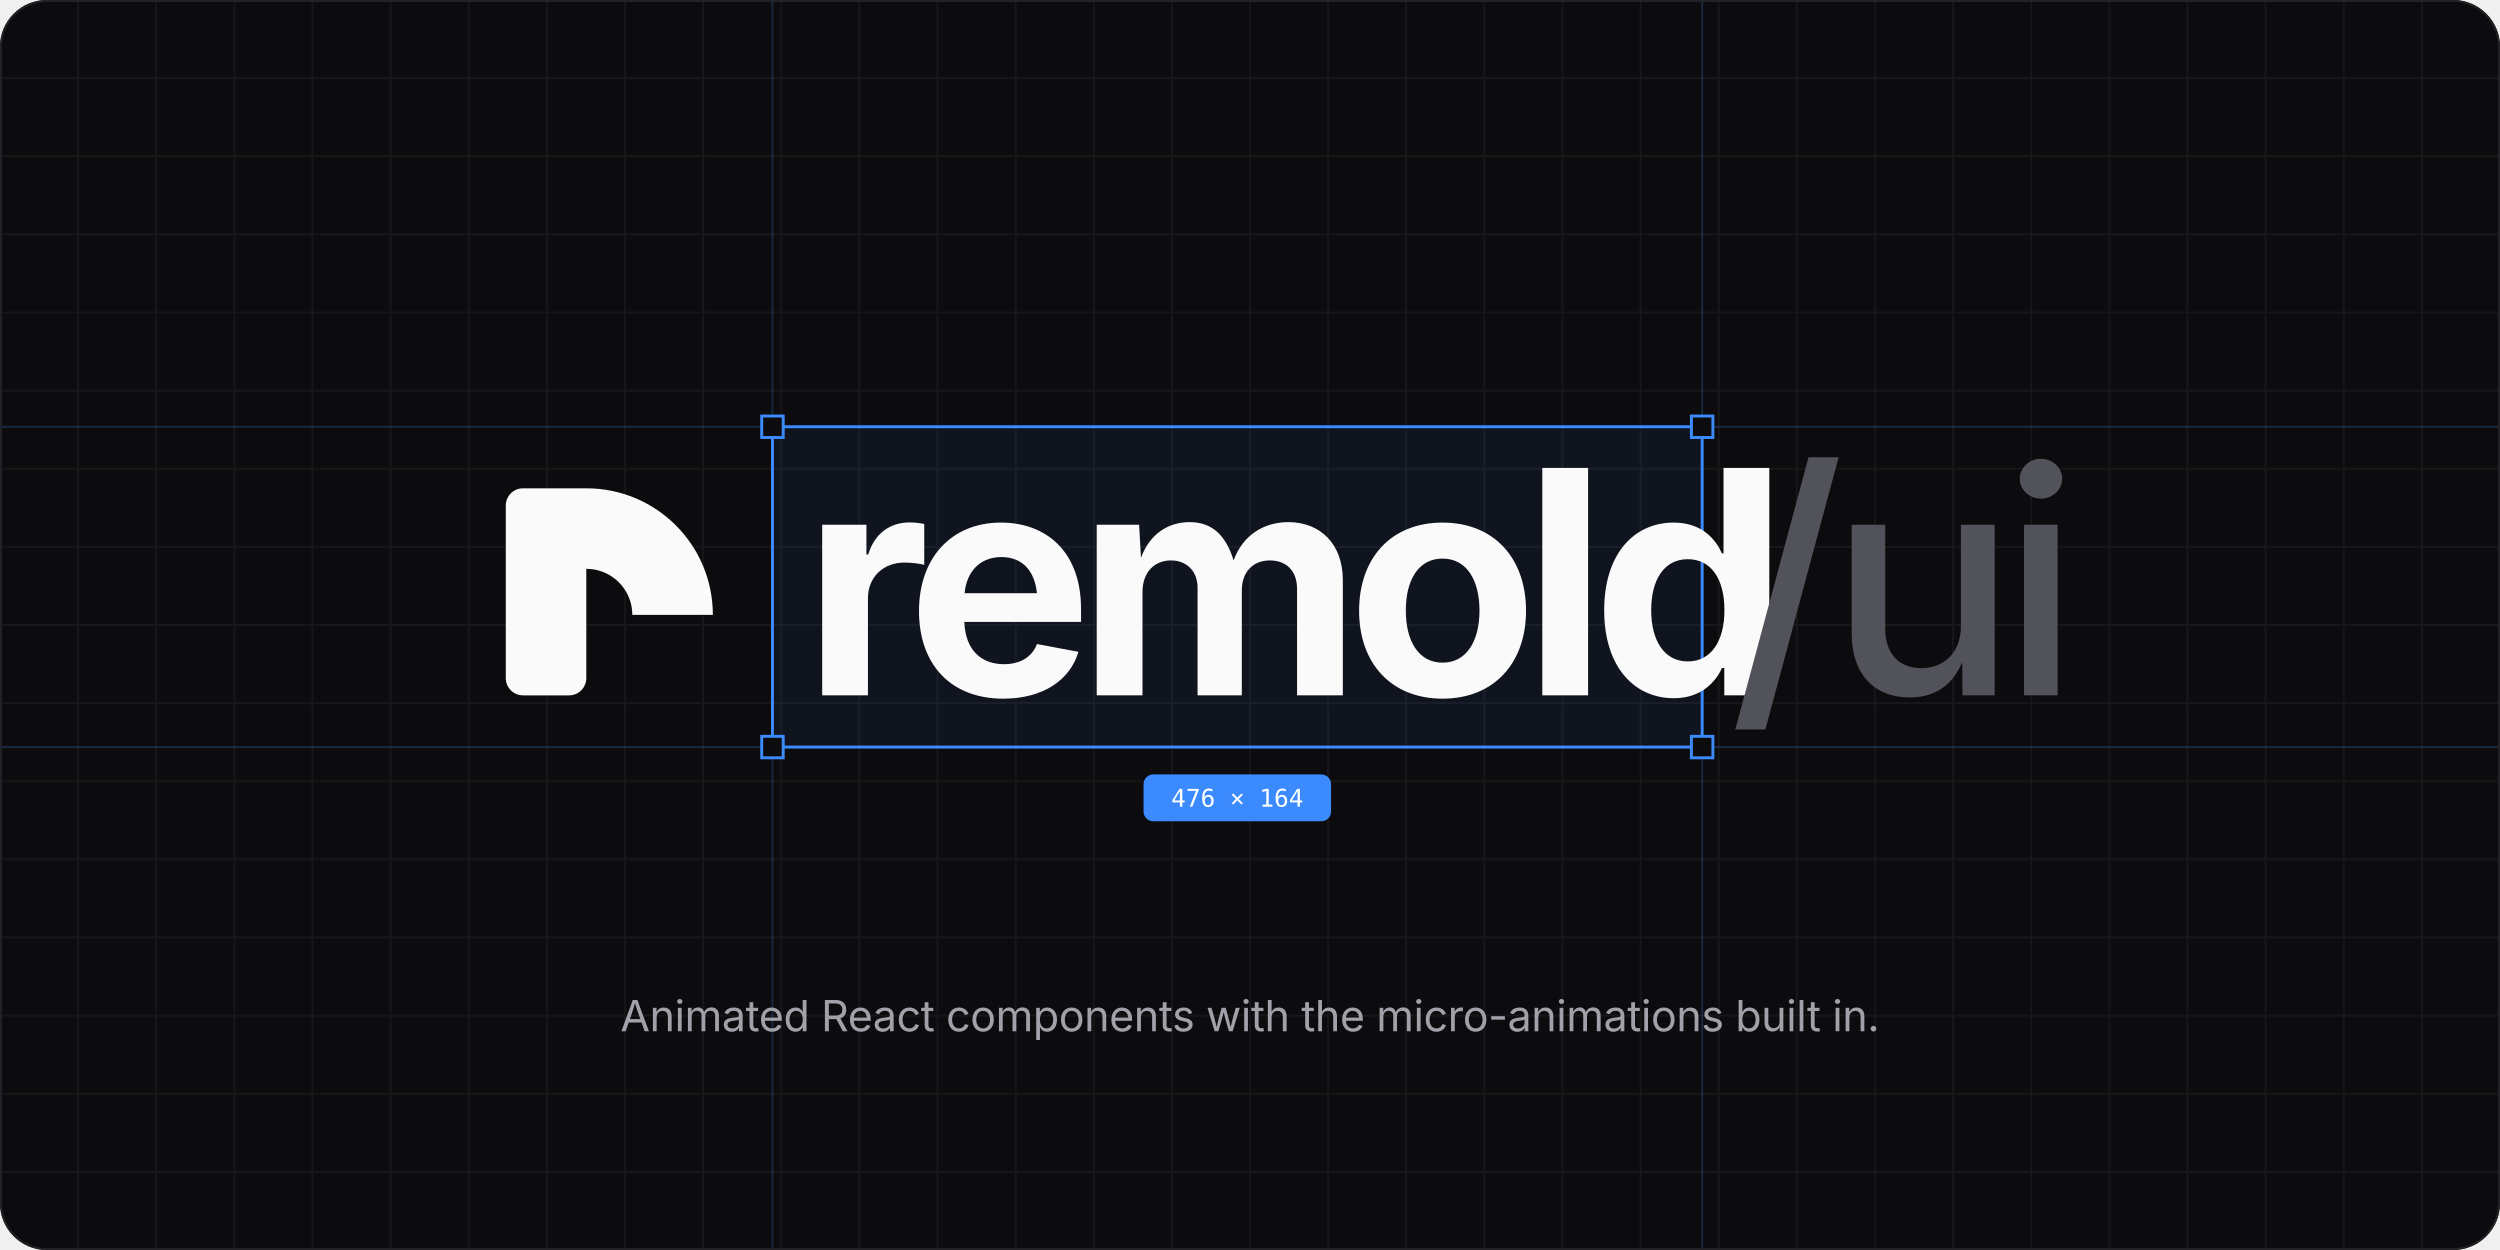
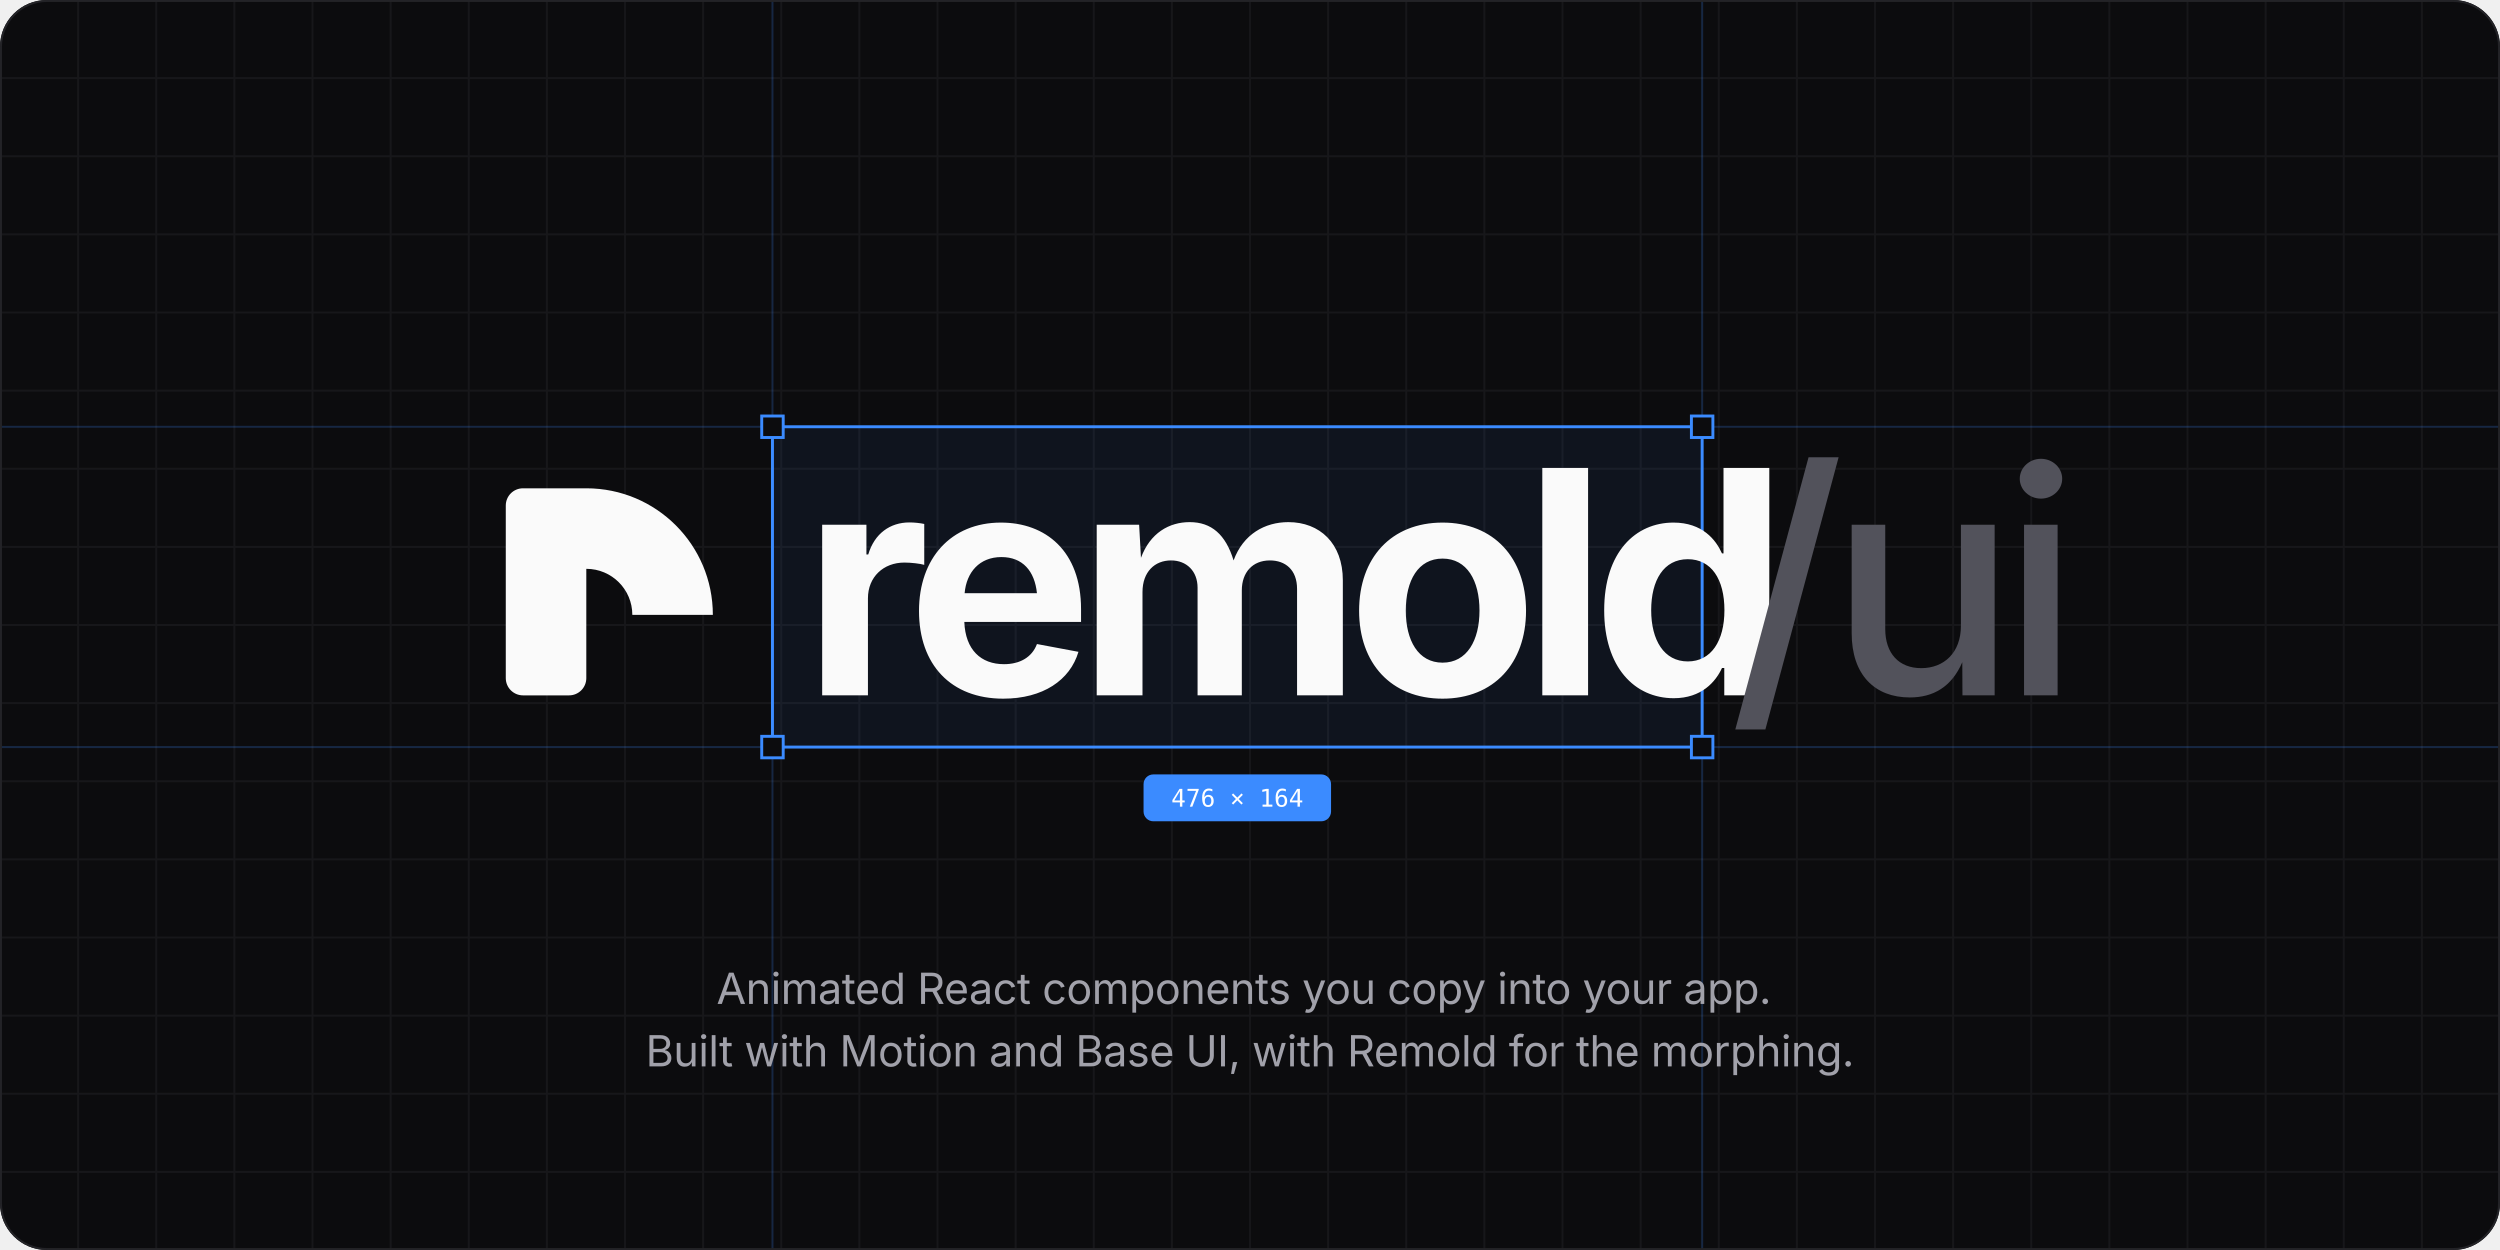
- <svg xmlns="http://www.w3.org/2000/svg" viewBox="0 0 1280 640" width="1280" height="640" role="img" aria-label="remold/ui: animated React components with the micro-animations built in. The word remold sits in a selection box with corner handles, and the logo beside it remolds between a square shoulder and an arc.">
+ <svg xmlns="http://www.w3.org/2000/svg" viewBox="0 0 1280 640" width="1280" height="640" role="img" aria-label="remold/ui: animated React components you copy into your app, built with Motion and Base UI, with Remold for the morphing. The word remold sits in a selection box with corner handles, and the logo beside it remolds between a square shoulder and an arc.">
  <style>.still{display:none}@media (prefers-reduced-motion:reduce){.moving{display:none}.still{display:inline}}</style>
  <clipPath id="frame">
    <rect width="1280" height="640" rx="24" />
  </clipPath>
  <g clip-path="url(#frame)">
    <rect width="1280" height="640" fill="#0c0c0e" />
    <path d="M40 0V640M80 0V640M120 0V640M160 0V640M200 0V640M240 0V640M280 0V640M320 0V640M360 0V640M400 0V640M440 0V640M480 0V640M520 0V640M560 0V640M600 0V640M640 0V640M680 0V640M720 0V640M760 0V640M800 0V640M840 0V640M880 0V640M920 0V640M960 0V640M1000 0V640M1040 0V640M1080 0V640M1120 0V640M1160 0V640M1200 0V640M1240 0V640M0 40H1280M0 80H1280M0 120H1280M0 160H1280M0 200H1280M0 240H1280M0 280H1280M0 320H1280M0 360H1280M0 400H1280M0 440H1280M0 480H1280M0 520H1280M0 560H1280M0 600H1280" stroke="#17171a" stroke-width="1" fill="none" />
    <path d="M0 218.5H1280M0 382.5H1280M395.5 0V640M871.5 0V640" stroke="#3b8bff" stroke-opacity="0.22" stroke-width="1" fill="none" />
  </g>
  <rect x="0.5" y="0.5" width="1279" height="639" rx="23.5" fill="none" stroke="#232327" />
  <g transform="translate(217.73 208.78) scale(5.89)" fill="#fafafa">
    <path class="moving" d="M7 23.5C7 21 7 18.5 7 16C7 13.5 7 11 7 8.5C7 7.67 7.67 7 8.5 7C10.33 7 12.17 7 14 7C17.04 7 19.79 8.23 21.78 10.22C23.77 12.21 25 14.96 25 18C22.67 18 20.33 18 18 18C18 15.79 16.21 14 14 14C14 17.17 14 20.33 14 23.5C14 24.33 13.33 25 12.5 25C11.17 25 9.83 25 8.5 25C7.67 25 7 24.33 7 23.5Z">
      <animate attributeName="d" dur="8s" repeatCount="indefinite" values="M7 23.5C7 21 7 18.5 7 16C7 13.5 7 11 7 8.5C7 7.67 7.67 7 8.5 7C10.33 7 12.17 7 14 7C17.04 7 19.79 8.23 21.78 10.22C23.77 12.21 25 14.96 25 18C22.67 18 20.33 18 18 18C18 15.79 16.21 14 14 14C14 17.17 14 20.33 14 23.5C14 24.33 13.33 25 12.5 25C11.17 25 9.83 25 8.5 25C7.67 25 7 24.33 7 23.5Z;M7 23.5C7 21 7 18.5 7 16C7 13.5 7 11 7 8.5C7 7.67 7.67 7 8.5 7C10.33 7 12.17 7 14 7C17.04 7 19.79 8.23 21.78 10.22C23.77 12.21 25 14.96 25 18C22.67 18 20.33 18 18 18C18 15.79 16.21 14 14 14C14 17.17 14 20.33 14 23.5C14 24.33 13.33 25 12.5 25C11.17 25 9.83 25 8.5 25C7.67 25 7 24.33 7 23.5Z;M7.13 23.63C7.06 21.34 7 19 7 16.64C7 13.93 7 11.21 7 8.5C7 7.67 7.67 7 8.5 7C10.6 7 12.71 7 14.81 7C17.66 7 20.23 8.18 22.05 10.08C23.87 12.17 25 14.95 25 18C22.67 18 20.33 18 18 18C18 15.87 16.36 14.11 14.34 14C14.23 16.9 14.11 19.79 14 22.69C14 23.72 13.39 24.6 12.63 24.87C11.41 24.94 10.13 25 8.84 25C7.97 25 7.24 24.39 7.13 23.63Z;M7.39 23.89C7.17 22.03 7 20 7 17.93C7 14.79 7 11.64 7 8.5C7 7.67 7.67 7 8.5 7C11.15 7 13.8 7 16.44 7C18.91 7 21.13 8.09 22.61 9.78C24.09 12.07 25 14.93 25 18C22.67 18 20.33 18 18 18C18 16.02 16.67 14.34 15.03 14C14.69 16.35 14.34 18.7 14 21.06C14 22.49 13.5 23.8 12.89 24.61C11.9 24.83 10.73 25 9.53 25C8.57 25 7.73 24.5 7.39 23.89Z;M7.67 24.17C7.3 22.8 7 21.12 7 19.37C7 15.75 7 12.12 7 8.5C7 7.67 7.67 7 8.5 7C11.76 7 15.01 7 18.27 7C20.31 7 22.13 7.98 23.23 9.45C24.32 11.97 25 14.9 25 18C22.67 18 20.33 18 18 18C18 16.18 17.01 14.6 15.8 14C15.2 15.74 14.6 17.49 14 19.23C14 21.11 13.63 22.9 13.17 24.33C12.44 24.7 11.4 25 10.3 25C9.24 25 8.27 24.63 7.67 24.17Z;M7.94 24.44C7.42 23.5 7 22.14 7 20.68C7 16.62 7 12.56 7 8.5C7 7.67 7.67 7 8.5 7C12.31 7 16.12 7 19.93 7C21.59 7 23.04 7.88 23.79 9.15C24.54 11.87 25 14.88 25 18C22.67 18 20.33 18 18 18C18 16.34 17.33 14.83 16.5 14C15.66 15.19 14.83 16.38 14 17.57C14 19.86 13.75 22.09 13.44 24.06C12.94 24.58 12.02 25 11 25C9.85 25 8.77 24.75 7.94 24.44Z;M8.15 24.65C7.51 24.06 7 22.97 7 21.75C7 17.33 7 12.92 7 8.5C7 7.67 7.67 7 8.5 7C12.76 7 17.02 7 21.28 7C22.62 7 23.78 7.8 24.25 8.9C24.71 11.79 25 14.86 25 18C22.67 18 20.33 18 18 18C18 16.46 17.58 15.02 17.06 14C16.04 14.74 15.02 15.48 14 16.22C14 18.84 13.84 21.42 13.65 23.85C13.34 24.49 12.51 25 11.56 25C10.35 25 9.17 24.84 8.15 24.65Z;M8.31 24.81C7.59 24.48 7 23.58 7 22.53C7 17.86 7 13.18 7 8.5C7 7.67 7.67 7 8.5 7C13.09 7 17.68 7 22.28 7C23.39 7 24.33 7.74 24.59 8.72C24.84 11.74 25 14.85 25 18C22.67 18 20.33 18 18 18C18 16.55 17.77 15.16 17.48 14C16.32 14.41 15.16 14.82 14 15.22C14 18.09 13.91 20.93 13.81 23.69C13.64 24.41 12.88 25 11.98 25C10.72 25 9.47 24.91 8.31 24.81Z;M8.41 24.91C7.63 24.77 7 23.99 7 23.07C7 18.21 7 13.36 7 8.5C7 7.67 7.67 7 8.5 7C13.32 7 18.14 7 22.96 7C23.91 7 24.7 7.7 24.82 8.6C24.93 11.7 25 14.84 25 18C22.67 18 20.33 18 18 18C18 16.62 17.9 15.26 17.77 14C16.51 14.18 15.26 14.36 14 14.54C14 17.58 13.96 20.6 13.91 23.59C13.84 24.37 13.13 25 12.27 25C10.97 25 9.67 24.96 8.41 24.91Z;M8.48 24.98C7.66 24.95 7 24.25 7 23.4C7 18.44 7 13.47 7 8.5C7 7.67 7.67 7 8.5 7C13.46 7 18.42 7 23.38 7C24.23 7 24.93 7.68 24.96 8.52C24.98 11.67 25 14.83 25 18C22.67 18 20.33 18 18 18C18 16.66 17.98 15.32 17.95 14C16.63 14.04 15.32 14.08 14 14.12C14 17.26 13.99 20.39 13.98 23.52C13.96 24.34 13.28 25 12.45 25C11.12 25 9.8 24.99 8.48 24.98Z;M8.52 25.02C7.68 25.05 7 24.4 7 23.59C7 18.56 7 13.53 7 8.5C7 7.67 7.67 7 8.5 7C13.54 7 18.57 7 23.61 7C24.41 7 25.06 7.67 25.04 8.48C25.01 11.66 25 14.83 25 18C22.67 18 20.33 18 18 18C18 16.68 18.02 15.35 18.05 14C16.7 13.96 15.35 13.93 14 13.89C14 17.08 14.01 20.28 14.02 23.48C14.03 24.32 13.37 25 12.55 25C11.21 25 9.87 25.01 8.52 25.02Z;M8.53 25.03C7.69 25.09 7 24.46 7 23.67C7 18.61 7 13.56 7 8.5C7 7.67 7.67 7 8.5 7C13.57 7 18.64 7 23.71 7C24.49 7 25.12 7.66 25.07 8.46C25.03 11.65 25 14.83 25 18C22.67 18 20.33 18 18 18C18 16.69 18.04 15.36 18.09 14C16.73 13.93 15.36 13.86 14 13.79C14 17.01 14.01 20.23 14.03 23.47C14.06 24.31 13.41 25 12.59 25C11.24 25 9.9 25.01 8.53 25.03Z;M8.54 25.04C7.69 25.1 7 24.47 7 23.68C7 18.62 7 13.56 7 8.5C7 7.67 7.67 7 8.5 7C13.58 7 18.66 7 23.73 7C24.51 7 25.13 7.66 25.08 8.46C25.03 11.65 25 14.83 25 18C22.67 18 20.33 18 18 18C18 16.69 18.04 15.37 18.1 14C16.73 13.92 15.37 13.84 14 13.77C14 16.99 14.02 20.22 14.04 23.46C14.07 24.31 13.41 25 12.6 25C11.25 25 9.9 25.02 8.54 25.04Z;M8.53 25.03C7.69 25.09 7 24.46 7 23.67C7 18.61 7 13.56 7 8.5C7 7.67 7.67 7 8.5 7C13.57 7 18.64 7 23.71 7C24.49 7 25.12 7.66 25.07 8.46C25.03 11.65 25 14.83 25 18C22.67 18 20.33 18 18 18C18 16.69 18.04 15.36 18.09 14C16.73 13.93 15.36 13.86 14 13.79C14 17.01 14.01 20.23 14.03 23.47C14.06 24.31 13.41 25 12.59 25C11.24 25 9.9 25.01 8.53 25.03Z;M8.53 25.03C7.68 25.07 7 24.43 7 23.64C7 18.59 7 13.55 7 8.5C7 7.67 7.67 7 8.5 7C13.56 7 18.61 7 23.67 7C24.46 7 25.09 7.66 25.06 8.47C25.02 11.66 25 14.83 25 18C22.67 18 20.33 18 18 18C18 16.68 18.03 15.36 18.07 14C16.71 13.94 15.36 13.89 14 13.83C14 17.04 14.01 20.25 14.03 23.47C14.05 24.32 13.39 25 12.57 25C11.23 25 9.88 25.01 8.53 25.03Z;M8.52 25.02C7.68 25.05 7 24.41 7 23.6C7 18.57 7 13.53 7 8.5C7 7.67 7.67 7 8.5 7C13.54 7 18.58 7 23.63 7C24.43 7 25.07 7.66 25.04 8.48C25.02 11.66 25 14.83 25 18C22.67 18 20.33 18 18 18C18 16.68 18.02 15.35 18.05 14C16.7 13.96 15.35 13.92 14 13.87C14 17.07 14.01 20.27 14.02 23.48C14.04 24.32 13.37 25 12.55 25C11.21 25 9.87 25.01 8.52 25.02Z;M8.51 25.01C7.68 25.04 7 24.38 7 23.57C7 18.55 7 13.52 7 8.5C7 7.67 7.67 7 8.5 7C13.53 7 18.56 7 23.59 7C24.39 7 25.05 7.67 25.03 8.48C25.01 11.66 25 14.83 25 18C22.67 18 20.33 18 18 18C18 16.67 18.02 15.35 18.04 14C16.69 13.97 15.35 13.94 14 13.91C14 17.1 14.01 20.29 14.01 23.49C14.03 24.32 13.36 25 12.54 25C11.2 25 9.86 25.01 8.51 25.01Z;M8.51 25.01C7.68 25.02 7 24.36 7 23.54C7 18.53 7 13.51 7 8.5C7 7.67 7.67 7 8.5 7C13.52 7 18.54 7 23.55 7C24.37 7 25.03 7.67 25.02 8.49C25.01 11.66 25 14.83 25 18C22.67 18 20.33 18 18 18C18 16.67 18.01 15.34 18.02 14C16.68 13.98 15.34 13.96 14 13.95C14 17.13 14 20.31 14.01 23.49C14.02 24.32 13.35 25 12.52 25C11.19 25 9.85 25 8.51 25.01Z;M8.5 25C7.67 25.01 7 24.35 7 23.52C7 18.52 7 13.51 7 8.5C7 7.67 7.67 7 8.5 7C13.51 7 18.52 7 23.53 7C24.35 7 25.02 7.67 25.01 8.49C25 11.66 25 14.83 25 18C22.67 18 20.33 18 18 18C18 16.67 18.01 15.34 18.01 14C16.67 13.99 15.34 13.98 14 13.97C14 17.14 14 20.32 14 23.5C14.01 24.33 13.34 25 12.51 25C11.18 25 9.84 25 8.5 25Z;M8.5 25C7.67 25.01 7 24.34 7 23.51C7 18.51 7 13.5 7 8.5C7 7.67 7.67 7 8.5 7C13.5 7 18.51 7 23.51 7C24.34 7 25.01 7.67 25 8.5C25 11.67 25 14.83 25 18C22.67 18 20.33 18 18 18C18 16.67 18 15.34 18.01 14C16.67 14 15.34 13.99 14 13.99C14 17.16 14 20.33 14 23.5C14 24.33 13.33 25 12.51 25C11.17 25 9.84 25 8.5 25Z;M8.5 25C7.67 25 7 24.33 7 23.5C7 18.5 7 13.5 7 8.5C7 7.67 7.67 7 8.5 7C13.5 7 18.5 7 23.5 7C24.33 7 25 7.67 25 8.5C25 11.67 25 14.83 25 18C22.67 18 20.33 18 18 18C18 16.67 18 15.33 18 14C16.67 14 15.33 14 14 14C14 17.17 14 20.33 14 23.5C14 24.33 13.33 25 12.5 25C11.17 25 9.83 25 8.5 25Z;M8.5 25C7.67 25 7 24.33 7 23.5C7 18.5 7 13.5 7 8.5C7 7.67 7.67 7 8.5 7C13.5 7 18.5 7 23.5 7C24.33 7 25 7.67 25 8.5C25 11.67 25 14.83 25 18C22.67 18 20.33 18 18 18C18 16.67 18 15.33 18 14C16.67 14 15.33 14 14 14C14 17.17 14 20.33 14 23.5C14 24.33 13.33 25 12.5 25C11.17 25 9.83 25 8.5 25Z;M8.37 24.87C7.61 24.66 7 23.83 7 22.86C7 18.07 7 13.29 7 8.5C7 7.67 7.67 7 8.5 7C13.23 7 17.96 7 22.69 7C23.71 7 24.56 7.72 24.73 8.65C24.9 11.71 25 14.84 25 18C22.67 18 20.33 18 18 18C18 16.59 17.85 15.22 17.66 14C16.44 14.27 15.22 14.54 14 14.81C14 17.78 13.94 20.73 13.87 23.63C13.76 24.39 13.03 25 12.16 25C10.87 25 9.59 24.94 8.37 24.87Z;M8.11 24.61C7.5 23.97 7 22.83 7 21.57C7 17.21 7 12.86 7 8.5C7 7.67 7.67 7 8.5 7C12.69 7 16.87 7 21.06 7C22.45 7 23.66 7.82 24.17 8.94C24.68 11.81 25 14.87 25 18C22.67 18 20.33 18 18 18C18 16.44 17.54 14.99 16.97 14C15.98 14.81 14.99 15.63 14 16.44C14 19.01 13.83 21.53 13.61 23.89C13.27 24.5 12.43 25 11.47 25C10.27 25 9.1 24.83 8.11 24.61Z;M7.83 24.33C7.37 23.2 7 21.71 7 20.13C7 16.25 7 12.38 7 8.5C7 7.67 7.67 7 8.5 7C12.08 7 15.65 7 19.23 7C21.05 7 22.66 7.92 23.55 9.27C24.45 11.91 25 14.89 25 18C22.67 18 20.33 18 18 18C18 16.27 17.2 14.73 16.2 14C15.47 15.42 14.73 16.85 14 18.27C14 20.38 13.7 22.43 13.33 24.17C12.73 24.63 11.76 25 10.7 25C9.6 25 8.56 24.7 7.83 24.33Z;M7.56 24.06C7.25 22.5 7 20.69 7 18.82C7 15.38 7 11.94 7 8.5C7 7.67 7.67 7 8.5 7C11.52 7 14.55 7 17.57 7C19.78 7 21.75 8.02 22.99 9.57C24.23 12.01 25 14.91 25 18C22.67 18 20.33 18 18 18C18 16.12 16.88 14.5 15.5 14C15 15.98 14.5 17.95 14 19.93C14 21.64 13.58 23.25 13.06 24.44C12.23 24.75 11.15 25 10 25C8.98 25 8.06 24.58 7.56 24.06Z;M7.35 23.85C7.16 21.94 7 19.86 7 17.75C7 14.67 7 11.58 7 8.5C7 7.67 7.67 7 8.5 7C11.07 7 13.65 7 16.22 7C18.74 7 21.01 8.1 22.53 9.82C24.06 12.08 25 14.93 25 18C22.67 18 20.33 18 18 18C18 16 16.63 14.31 14.94 14C14.62 16.43 14.31 18.85 14 21.28C14 22.65 13.49 23.91 12.85 24.65C11.83 24.84 10.65 25 9.44 25C8.49 25 7.66 24.49 7.35 23.85Z;M7.19 23.69C7.09 21.52 7 19.25 7 16.97C7 14.14 7 11.32 7 8.5C7 7.67 7.67 7 8.5 7C10.74 7 12.98 7 15.22 7C17.98 7 20.46 8.16 22.19 10C23.93 12.14 25 14.95 25 18C22.67 18 20.33 18 18 18C18 15.9 16.44 14.17 14.52 14C14.34 16.76 14.17 19.52 14 22.28C14 23.41 13.41 24.4 12.69 24.81C11.53 24.91 10.28 25 9.02 25C8.12 25 7.36 24.41 7.19 23.69Z;M7.09 23.59C7.04 21.23 7 18.83 7 16.43C7 13.79 7 11.14 7 8.5C7 7.67 7.67 7 8.5 7C10.51 7 12.53 7 14.54 7C17.46 7 20.09 8.2 21.96 10.12C23.84 12.18 25 14.96 25 18C22.67 18 20.33 18 18 18C18 15.84 16.31 14.08 14.23 14C14.15 16.99 14.08 19.97 14 22.96C14 23.92 13.37 24.73 12.59 24.91C11.33 24.96 10.03 25 8.73 25C7.87 25 7.16 24.37 7.09 23.59Z;M7.02 23.52C7.01 21.05 7 18.58 7 16.1C7 13.56 7 11.03 7 8.5C7 7.67 7.67 7 8.5 7C10.37 7 12.25 7 14.12 7C17.13 7 19.85 8.22 21.82 10.2C23.78 12.21 25 14.96 25 18C22.67 18 20.33 18 18 18C18 15.8 16.23 14.02 14.05 14C14.03 17.13 14.02 20.25 14 23.38C14 24.24 13.34 24.94 12.52 24.98C11.2 24.99 9.88 25 8.55 25C7.72 25 7.04 24.34 7.02 23.52Z;M6.98 23.48C6.99 20.95 7 18.43 7 15.91C7 13.44 7 10.97 7 8.5C7 7.67 7.67 7 8.5 7C10.3 7 12.09 7 13.89 7C16.95 7 19.73 8.24 21.74 10.24C23.75 12.22 25 14.96 25 18C22.67 18 20.33 18 18 18C18 15.78 16.19 13.98 13.95 14C13.97 17.2 13.98 20.41 14 23.61C14 24.41 13.32 25.05 12.48 25.02C11.13 25.01 9.79 25 8.45 25C7.63 25 6.97 24.32 6.98 23.48Z;M6.97 23.47C6.99 20.91 7 18.37 7 15.83C7 13.39 7 10.94 7 8.5C7 7.67 7.67 7 8.5 7C10.26 7 12.03 7 13.79 7C16.88 7 19.67 8.24 21.71 10.26C23.74 12.22 25 14.97 25 18C22.67 18 20.33 18 18 18C18 15.77 16.17 13.97 13.91 14C13.94 17.24 13.97 20.47 14 23.71C14 24.49 13.31 25.1 12.47 25.03C11.1 25.01 9.76 25 8.41 25C7.59 25 6.94 24.31 6.97 23.47Z;M6.96 23.46C6.98 20.9 7 18.36 7 15.82C7 13.38 7 10.94 7 8.5C7 7.67 7.67 7 8.5 7C10.26 7 12.01 7 13.77 7C16.86 7 19.66 8.24 21.7 10.26C23.74 12.23 25 14.97 25 18C22.67 18 20.33 18 18 18C18 15.77 16.17 13.97 13.9 14C13.93 17.24 13.97 20.49 14 23.73C14 24.5 13.31 25.11 12.46 25.04C11.1 25.02 9.75 25 8.4 25C7.59 25 6.93 24.31 6.96 23.46Z;M6.97 23.47C6.99 20.91 7 18.37 7 15.83C7 13.39 7 10.94 7 8.5C7 7.67 7.67 7 8.5 7C10.26 7 12.03 7 13.79 7C16.87 7 19.67 8.24 21.71 10.26C23.74 12.22 25 14.97 25 18C22.67 18 20.33 18 18 18C18 15.77 16.17 13.97 13.91 14C13.94 17.24 13.97 20.47 14 23.71C14 24.49 13.31 25.1 12.47 25.03C11.1 25.01 9.76 25 8.41 25C7.59 25 6.94 24.31 6.97 23.47Z;M6.97 23.47C6.99 20.93 7 18.39 7 15.86C7 13.41 7 10.95 7 8.5C7 7.67 7.67 7 8.5 7C10.28 7 12.05 7 13.83 7C16.91 7 19.69 8.24 21.72 10.25C23.75 12.22 25 14.96 25 18C22.67 18 20.33 18 18 18C18 15.78 16.18 13.98 13.93 14C13.95 17.22 13.98 20.45 14 23.67C14 24.46 13.32 25.08 12.47 25.03C11.12 25.01 9.77 25 8.43 25C7.61 25 6.95 24.32 6.97 23.47Z;M6.98 23.48C6.99 20.95 7 18.42 7 15.9C7 13.43 7 10.97 7 8.5C7 7.67 7.67 7 8.5 7C10.29 7 12.08 7 13.87 7C16.94 7 19.72 8.24 21.74 10.24C23.75 12.22 25 14.96 25 18C22.67 18 20.33 18 18 18C18 15.78 16.19 13.98 13.95 14C13.96 17.21 13.98 20.42 14 23.63C14 24.42 13.32 25.06 12.48 25.02C11.13 25.01 9.79 25 8.45 25C7.63 25 6.96 24.32 6.98 23.48Z;M6.99 23.49C6.99 20.96 7 18.45 7 15.93C7 13.45 7 10.98 7 8.5C7 7.67 7.67 7 8.5 7C10.3 7 12.11 7 13.91 7C16.97 7 19.74 8.24 21.75 10.24C23.76 12.22 25 14.96 25 18C22.67 18 20.33 18 18 18C18 15.78 16.19 13.99 13.96 14C13.98 17.2 13.99 20.39 14 23.59C14 24.39 13.32 25.04 12.49 25.01C11.14 25.01 9.8 25 8.46 25C7.64 25 6.97 24.32 6.99 23.49Z;M6.99 23.49C7 20.98 7 18.47 7 15.96C7 13.47 7 10.99 7 8.5C7 7.67 7.67 7 8.5 7C10.32 7 12.13 7 13.95 7C17 7 19.76 8.23 21.76 10.23C23.76 12.22 25 14.96 25 18C22.67 18 20.33 18 18 18C18 15.79 16.2 13.99 13.98 14C13.99 17.18 13.99 20.37 14 23.55C14 24.37 13.32 25.03 12.49 25.01C11.15 25 9.81 25 8.48 25C7.65 25 6.98 24.32 6.99 23.49Z;M7 23.5C7 20.99 7 18.48 7 15.98C7 13.48 7 10.99 7 8.5C7 7.67 7.67 7 8.5 7C10.32 7 12.15 7 13.97 7C17.02 7 19.77 8.23 21.77 10.23C23.77 12.21 25 14.96 25 18C22.67 18 20.33 18 18 18C18 15.79 16.2 14 13.99 14C13.99 17.18 14 20.35 14 23.53C14 24.35 13.33 25.01 12.5 25C11.16 25 9.82 25 8.49 25C7.66 25 6.99 24.33 7 23.5Z;M7 23.5C7 20.99 7 18.49 7 15.99C7 13.49 7 11 7 8.5C7 7.67 7.67 7 8.5 7C10.33 7 12.16 7 13.99 7C17.03 7 19.78 8.23 21.77 10.22C23.77 12.21 25 14.96 25 18C22.67 18 20.33 18 18 18C18 15.79 16.21 14 13.99 14C14 17.17 14 20.34 14 23.51C14 24.34 13.33 25.01 12.5 25C11.16 25 9.83 25 8.49 25C7.67 25 7 24.33 7 23.5Z;M7 23.5C7 21 7 18.5 7 16C7 13.5 7 11 7 8.5C7 7.67 7.67 7 8.5 7C10.33 7 12.17 7 14 7C17.04 7 19.79 8.23 21.78 10.22C23.77 12.21 25 14.96 25 18C22.67 18 20.33 18 18 18C18 15.79 16.21 14 14 14C14 17.17 14 20.33 14 23.5C14 24.33 13.33 25 12.5 25C11.17 25 9.83 25 8.5 25C7.67 25 7 24.33 7 23.5Z;M7 23.5C7 21 7 18.5 7 16C7 13.5 7 11 7 8.5C7 7.67 7.67 7 8.5 7C10.33 7 12.17 7 14 7C17.04 7 19.79 8.23 21.78 10.22C23.77 12.21 25 14.96 25 18C22.67 18 20.33 18 18 18C18 15.79 16.21 14 14 14C14 17.17 14 20.33 14 23.5C14 24.33 13.33 25 12.5 25C11.17 25 9.83 25 8.5 25C7.67 25 7 24.33 7 23.5Z" keyTimes="0;0.45;0.455;0.46;0.466;0.471;0.476;0.481;0.486;0.492;0.497;0.502;0.507;0.512;0.518;0.523;0.528;0.533;0.538;0.544;0.549;0.75;0.755;0.76;0.766;0.771;0.776;0.781;0.786;0.792;0.797;0.802;0.807;0.812;0.818;0.823;0.828;0.833;0.839;0.844;0.849;1" />
    </path>
    <path class="still" d="M7 23.5C7 21 7 18.5 7 16C7 13.5 7 11 7 8.5C7 7.67 7.67 7 8.5 7C10.33 7 12.17 7 14 7C17.04 7 19.79 8.23 21.78 10.22C23.77 12.21 25 14.96 25 18C22.67 18 20.33 18 18 18C18 15.79 16.21 14 14 14C14 17.17 14 20.33 14 23.5C14 24.33 13.33 25 12.5 25C11.17 25 9.83 25 8.5 25C7.67 25 7 24.33 7 23.5Z" />
  </g>
  <rect x="395.5" y="218.5" width="476" height="164" fill="#3b8bff" fill-opacity="0.07" stroke="#3b8bff" stroke-width="1.5" />
  <g font-family="-apple-system, BlinkMacSystemFont, 'SF Pro Display', 'Segoe UI', Inter, Helvetica, Arial, sans-serif" font-size="160" letter-spacing="-8">
    <text x="410.95" y="356" font-weight="650" fill="#fafafa" textLength="452.4" lengthAdjust="spacing">remold</text>
    <text x="885.35" y="356" font-weight="500" fill="#52525b" textLength="143.7" lengthAdjust="spacing">/ui</text>
  </g>
  <rect x="390" y="213" width="11" height="11" fill="#0c0c0e" stroke="#3b8bff" stroke-width="1.5" />
  <rect x="866" y="213" width="11" height="11" fill="#0c0c0e" stroke="#3b8bff" stroke-width="1.5" />
  <rect x="390" y="377" width="11" height="11" fill="#0c0c0e" stroke="#3b8bff" stroke-width="1.5" />
  <rect x="866" y="377" width="11" height="11" fill="#0c0c0e" stroke="#3b8bff" stroke-width="1.5" />
  <rect x="585.5" y="396.5" width="96" height="24" rx="5" fill="#3b8bff" />
  <text x="633.5" y="413" text-anchor="middle" font-family="ui-monospace, 'SF Mono', SFMono-Regular, Menlo, Consolas, monospace" font-size="12.5" font-weight="500" fill="#ffffff">476 × 164</text>
-   <text x="640" y="528" text-anchor="middle" font-family="-apple-system, BlinkMacSystemFont, 'SF Pro Display', 'Segoe UI', Inter, Helvetica, Arial, sans-serif" font-size="22" letter-spacing="-0.2" fill="#a1a1aa">Animated React components with the micro-animations built in.</text>
+   <text text-anchor="middle" font-family="-apple-system, BlinkMacSystemFont, 'SF Pro Display', 'Segoe UI', Inter, Helvetica, Arial, sans-serif" font-size="22" letter-spacing="-0.2" fill="#a1a1aa">
+     <tspan x="640" y="514">Animated React components you copy into your app.</tspan>
+     <tspan x="640" y="546">Built with Motion and Base UI, with Remold for the morphing.</tspan>
+   </text>
</svg>
